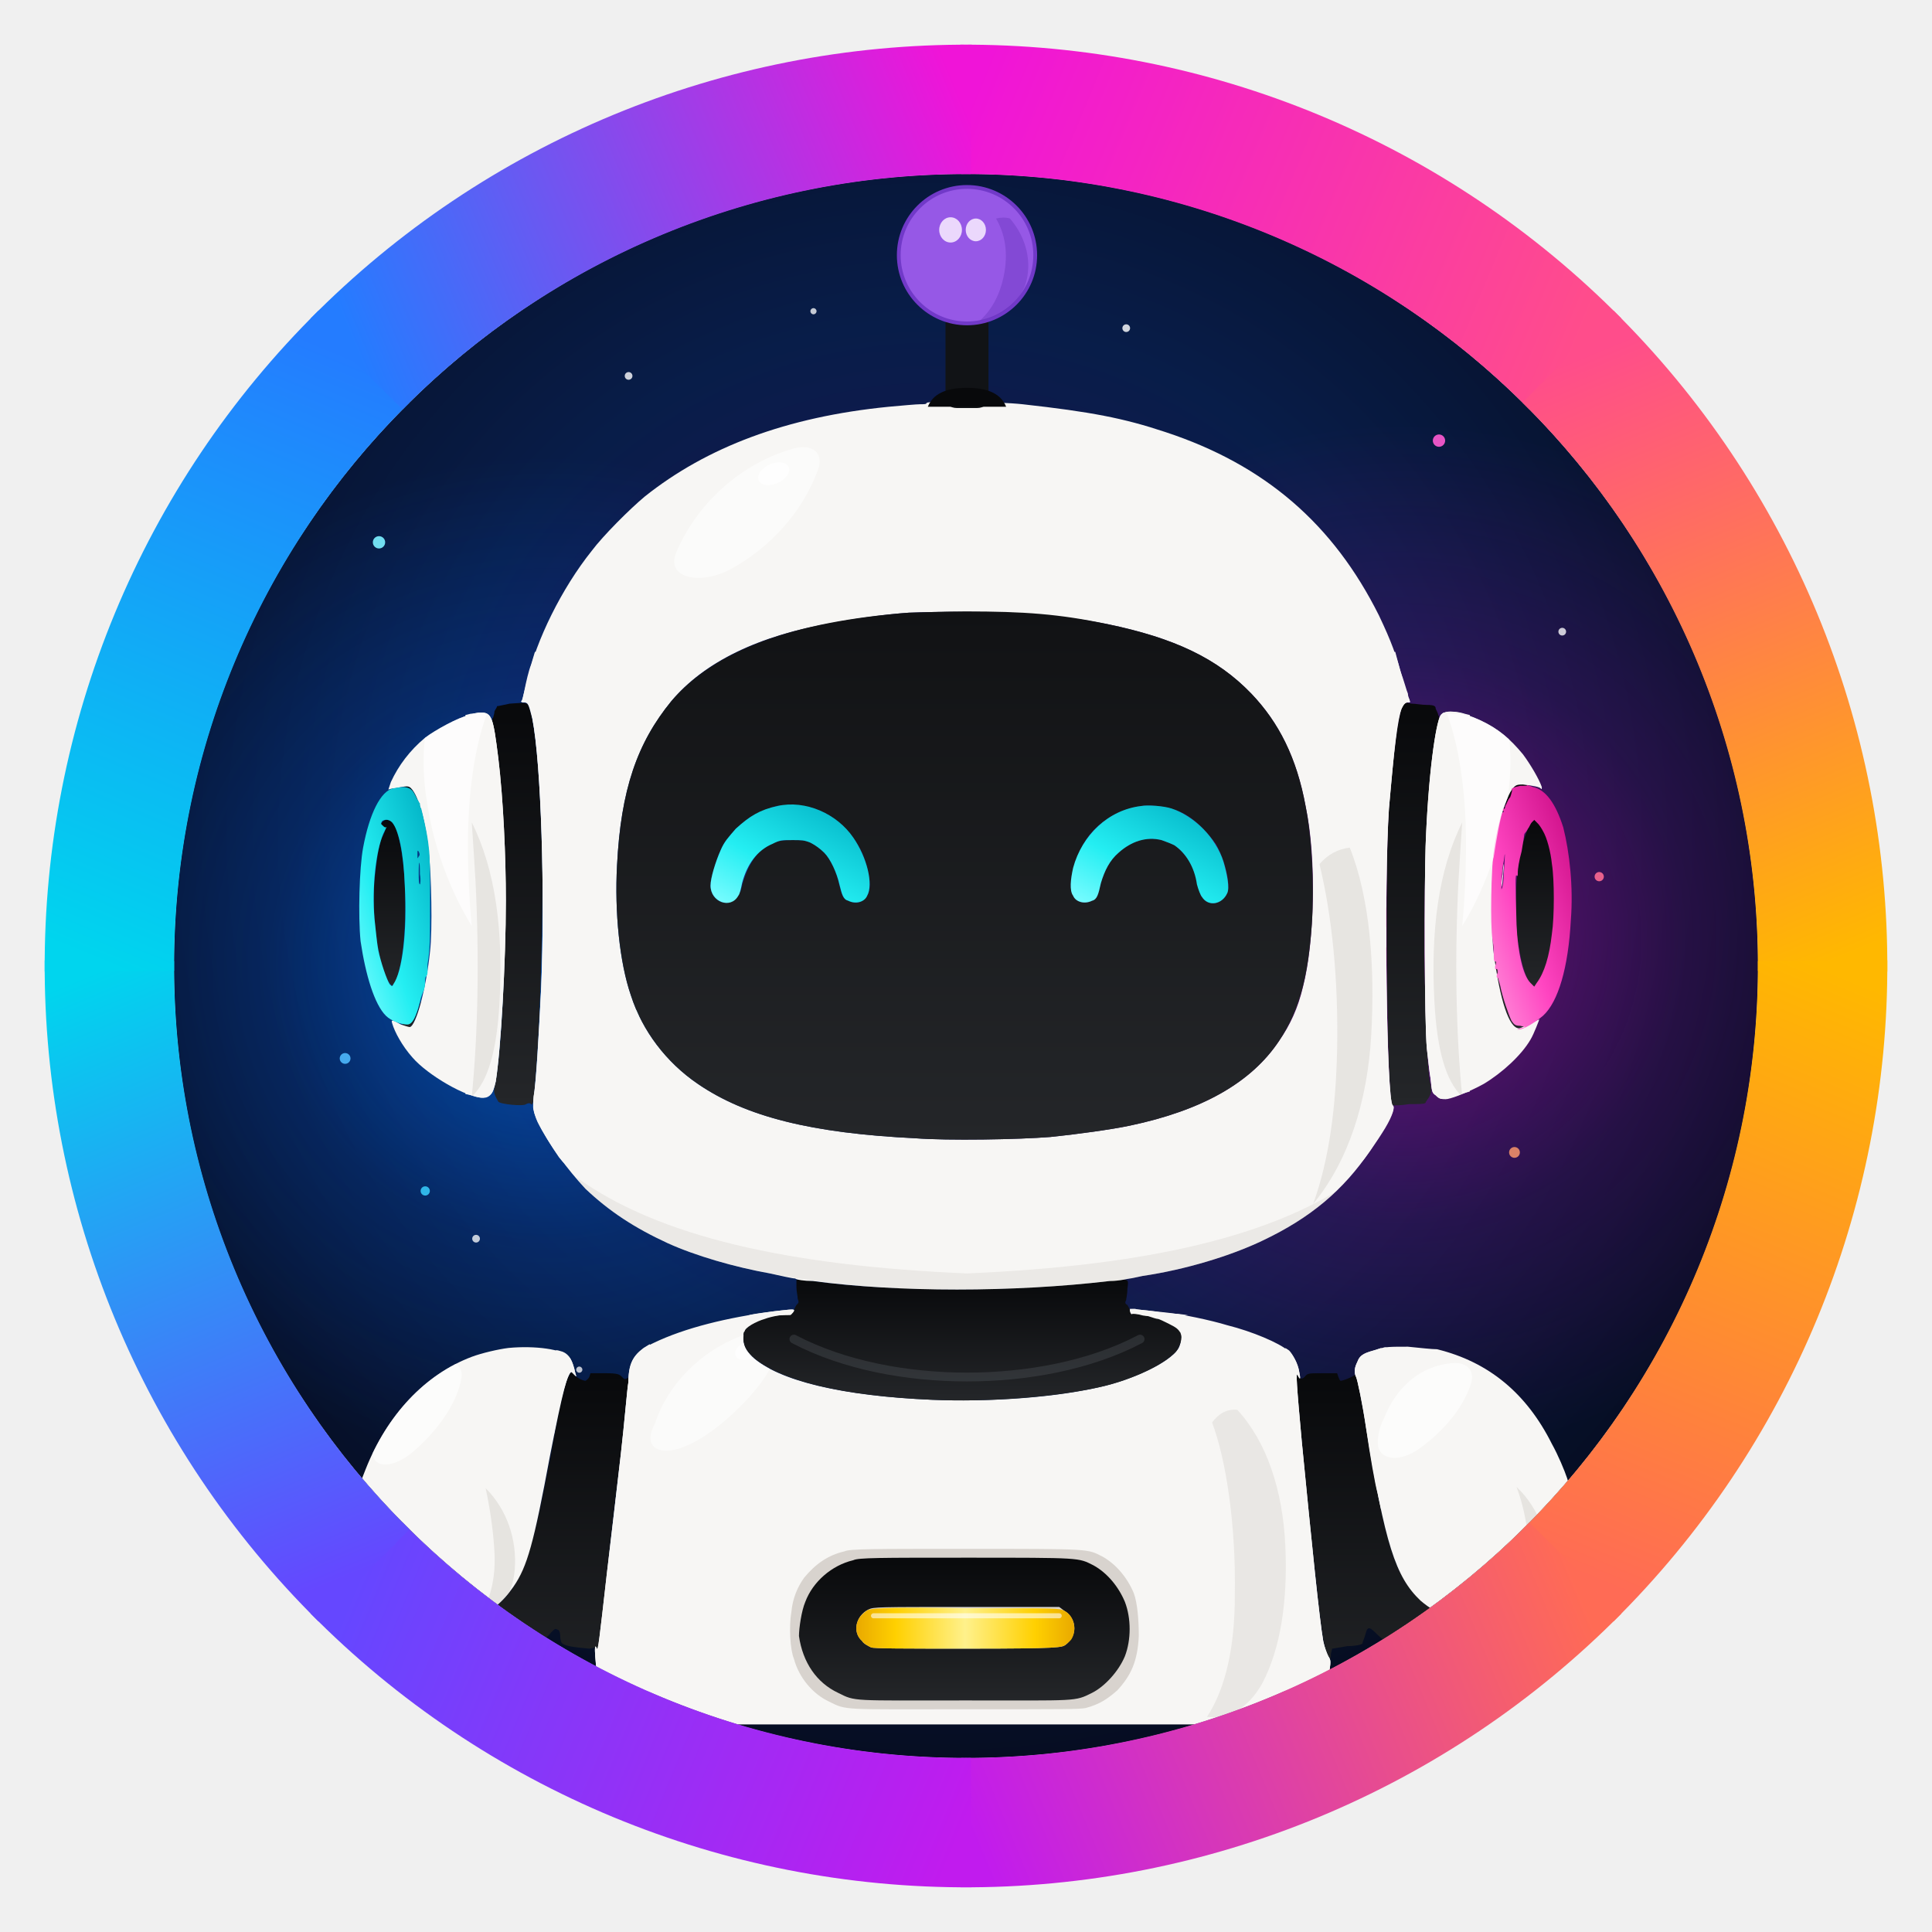
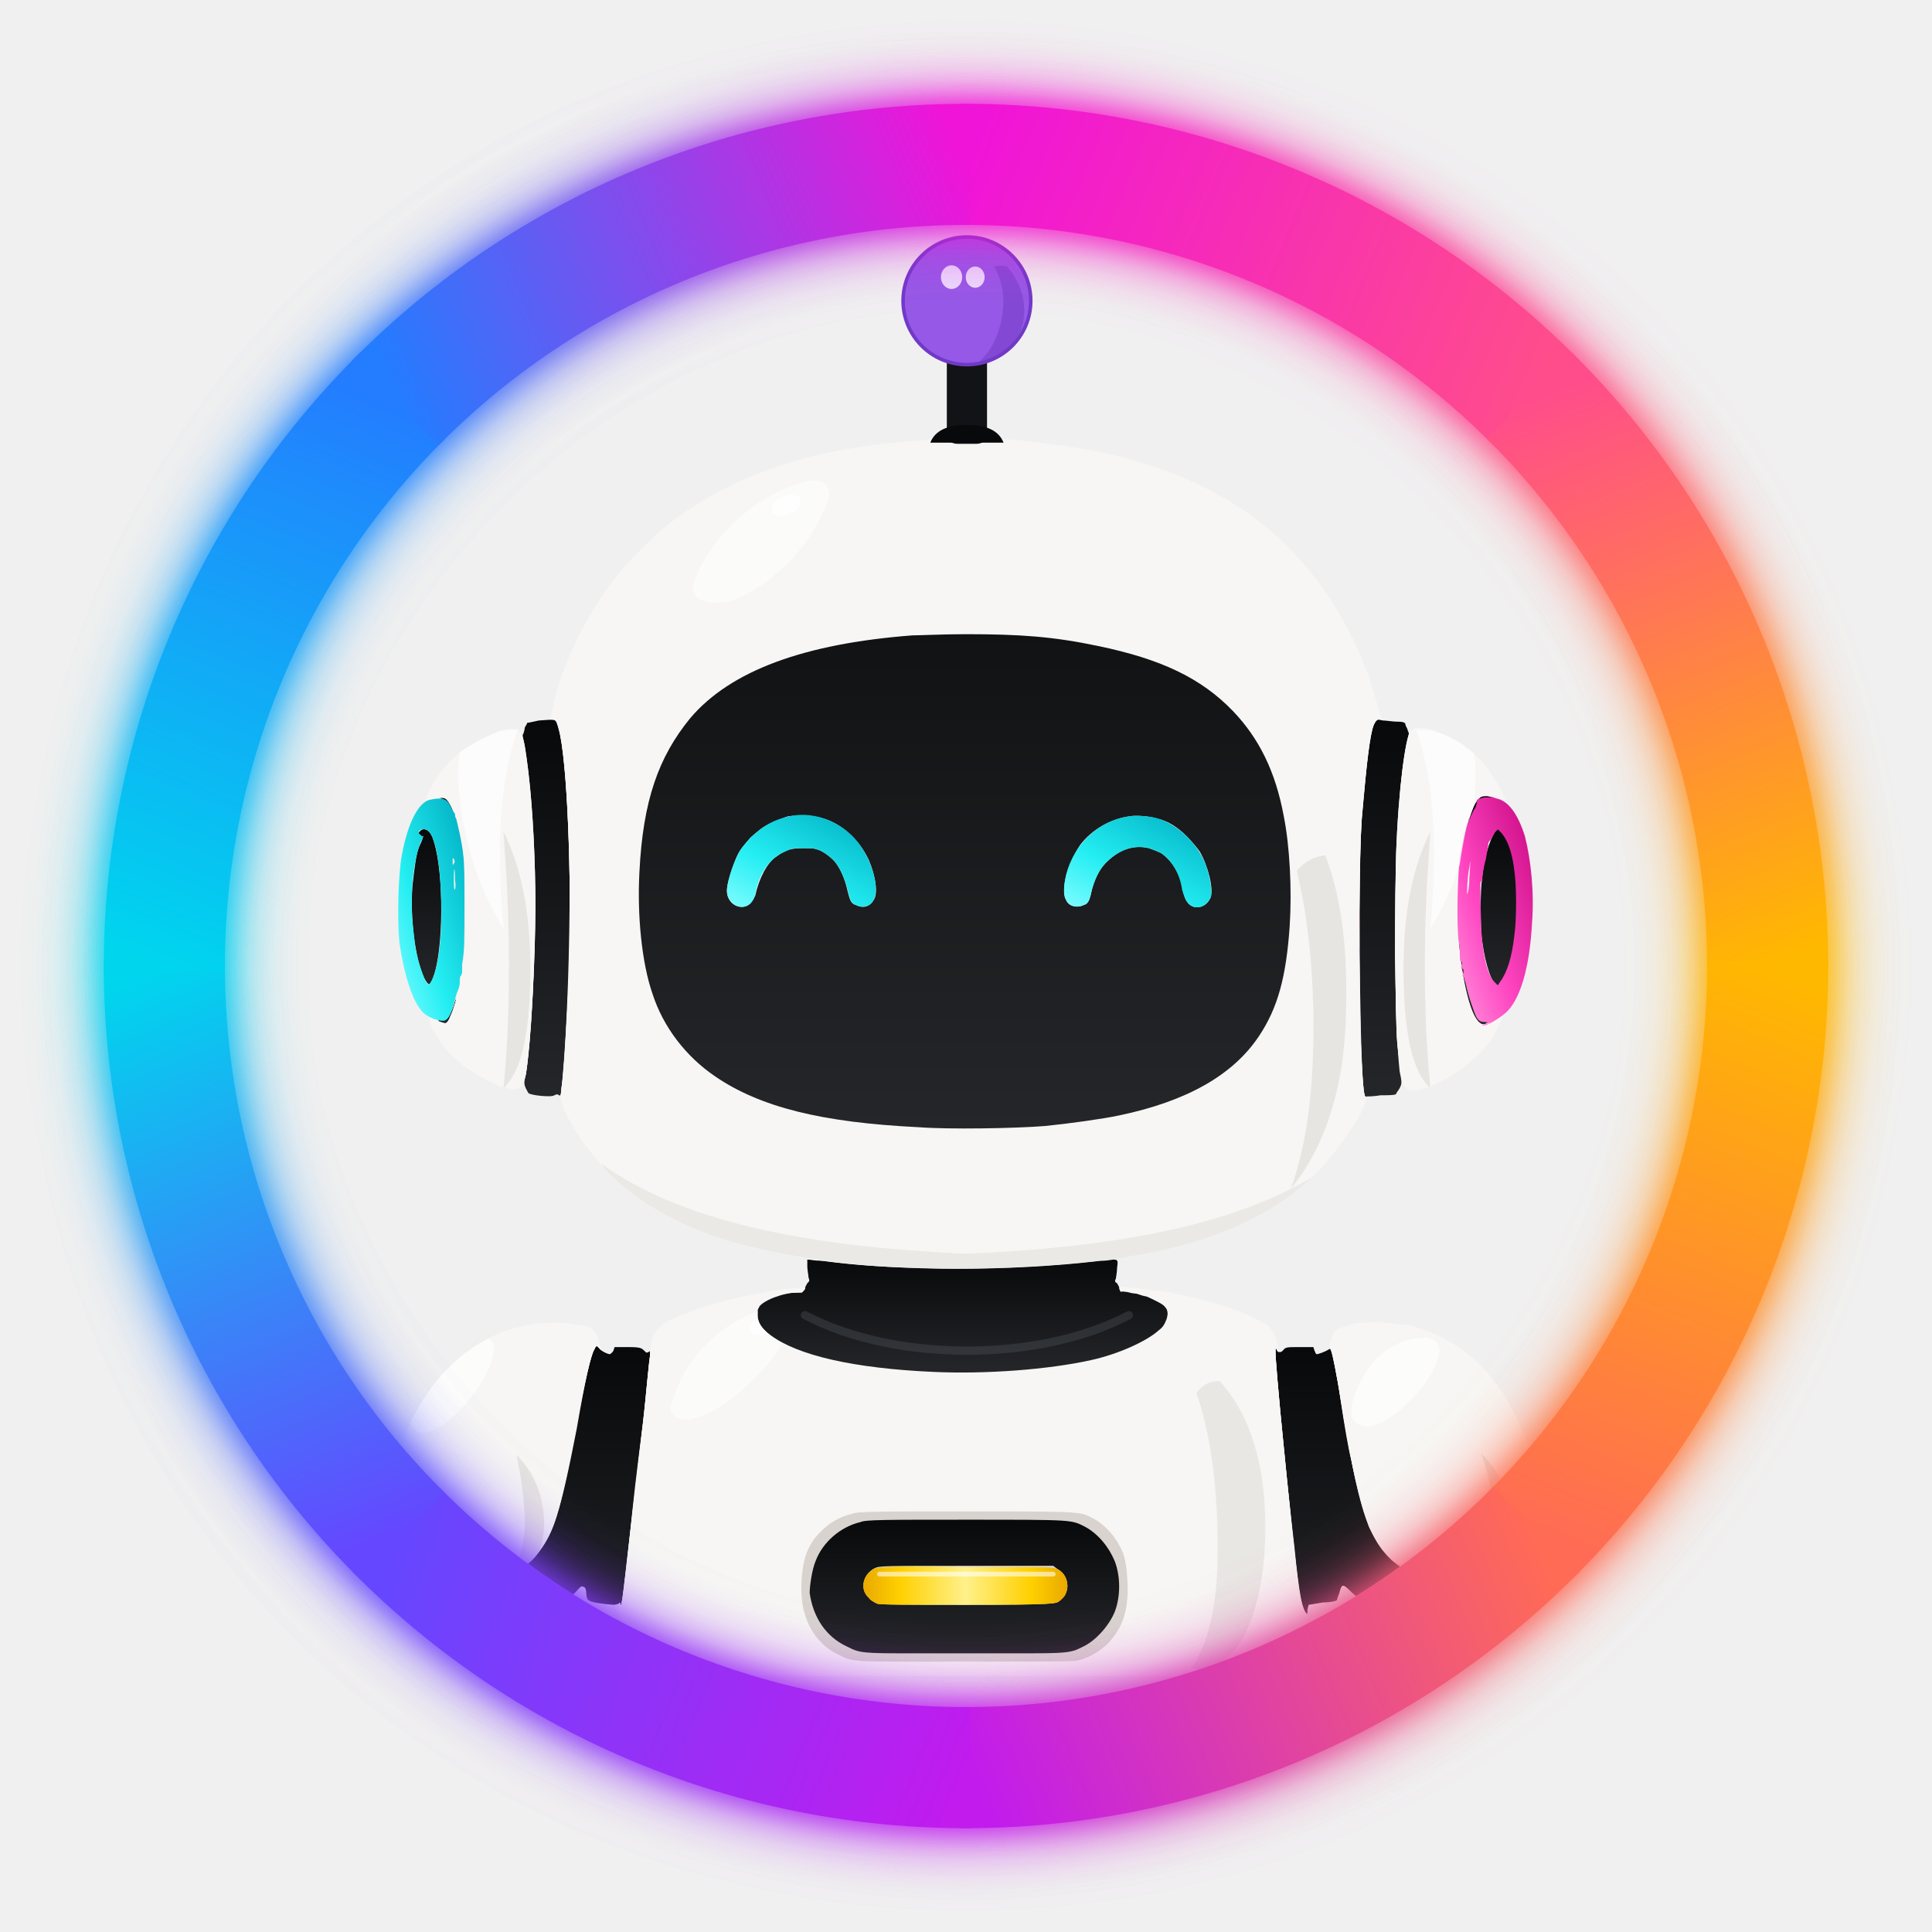
- <svg xmlns="http://www.w3.org/2000/svg" version="1.1" width="1254" height="1254" viewBox="0 0 1254 1254" preserveAspectRatio="xMidYMid meet" role="img" aria-labelledby="title description" shape-rendering="geometricPrecision">
+ <svg xmlns="http://www.w3.org/2000/svg" version="1.1" width="1340" height="1340" viewBox="-43 -43 1340 1340" preserveAspectRatio="xMidYMid meet" role="img" aria-labelledby="title description" shape-rendering="geometricPrecision">
  <style id="smyklot-halo-settings">
    /* HALO SETTINGS — edit these values. */
+     #halo-interior-background {
+       /* The ground inside the ring. `none` leaves it transparent, so whatever the
+          mark stands on shows through and the ring reads as a window onto it;
+          `inline` paints it with one of the two settings below. */
+       display: none;
+     }
+ 
    #halo-interior-solid-color {
      /* Used whenever the optional space/stars group below is disabled. */
      color: #09152B;
    }

    #halo-space-background-art {
      /* Keep inline for space/stars; change to none for the solid color. */
      display: inline;
    }

    #solid-halo-ring {
      /* Used when the optional rainbow layer below is disabled. */
      color: #74777D;
    }

    .halo-ring-stroke {
      /* Recommended range: 24px–140px. */
      stroke-width: 84px;
+     }
+ 
+     .halo-ring-bloom {
+       /* The glow either side of the ring. It is the ring itself, blurred and laid
+          under it, so it spills outward onto the canvas and inward across the
+          interior in one pass. 0 turns it off. */
+       opacity: 1;
    }

    #rainbow-halo-ring { display: inline; }
    #solid-halo-ring { display: none; }
    </style>
  <defs id="paint-definitions">
+     <filter id="halo-ring-bloom-near" x="-15%" y="-15%" width="130%" height="130%" color-interpolation-filters="sRGB">
+       <feGaussianBlur stdDeviation="10" />
+     </filter>
+     <filter id="halo-ring-bloom-far" x="-25%" y="-25%" width="150%" height="150%" color-interpolation-filters="sRGB">
+       <feGaussianBlur stdDeviation="24" />
+     </filter>
    <linearGradient id="hardware-dark" x1="0%" y1="0%" x2="0%" y2="100%">
      <stop offset="0" stop-color="#242629" />
      <stop offset="1" stop-color="#08090B" />
    </linearGradient>
    <linearGradient id="face-dark" x1="0%" y1="0%" x2="0%" y2="100%">
      <stop offset="0" stop-color="#242629" />
      <stop offset="1" stop-color="#111214" />
    </linearGradient>
    <linearGradient id="cyan-accent" x1="5%" y1="0%" x2="95%" y2="100%">
      <stop offset="0" stop-color="#79FCFF" />
      <stop offset="0.38" stop-color="#24EEF2" />
      <stop offset="1" stop-color="#00AFC3" />
    </linearGradient>
    <linearGradient id="magenta-accent" x1="5%" y1="0%" x2="95%" y2="100%">
      <stop offset="0" stop-color="#FF91DB" />
      <stop offset="0.4" stop-color="#FF45C1" />
      <stop offset="1" stop-color="#C90A83" />
    </linearGradient>
    <linearGradient id="purple-accent" x1="0%" y1="0%" x2="100%" y2="100%">
      <stop offset="0" stop-color="#B979FF" />
      <stop offset="1" stop-color="#7D43D7" />
    </linearGradient>
    <linearGradient id="chest-light-paint" x1="0%" y1="0%" x2="100%" y2="0%">
      <stop offset="0" stop-color="#E9A900" />
      <stop offset="0.18" stop-color="#FFD000" />
      <stop offset="0.5" stop-color="#FFF18B" />
      <stop offset="0.82" stop-color="#FFD000" />
      <stop offset="1" stop-color="#E9A900" />
    </linearGradient>
    <clipPath id="head-shell-clip" clipPathUnits="userSpaceOnUse">
      <use href="#head-main-path-01" transform="translate(0 1254) scale(1 -1)" />
    </clipPath>
    <clipPath id="torso-shell-clip" clipPathUnits="userSpaceOnUse">
      <use href="#torso-main-path-01" transform="translate(0 1254) scale(1 -1)" />
    </clipPath>
    <clipPath id="shoulder-shell-clip" clipPathUnits="userSpaceOnUse">
      <use href="#shoulder-shells-path-02" transform="translate(0 1254) scale(1 -1)" />
      <use href="#shoulder-shells-path-03" transform="translate(0 1254) scale(1 -1)" />
    </clipPath>
    <clipPath id="ear-shell-clip" clipPathUnits="userSpaceOnUse">
      <use href="#ear-shells-path-01" transform="translate(0 1254) scale(1 -1)" />
      <use href="#ear-shells-path-02" transform="translate(0 1254) scale(1 -1)" />
      <use href="#ear-shells-path-03" transform="translate(0 1254) scale(1 -1)" />
      <use href="#ear-shells-path-04" transform="translate(0 1254) scale(1 -1)" />
    </clipPath>
    <clipPath id="halo-interior-clip" clipPathUnits="userSpaceOnUse">
      <circle cx="627" cy="627" r="514" />
    </clipPath>
    <radialGradient id="halo-space-background" cx="48%" cy="42%" r="68%">
      <stop offset="0" stop-color="#26105A" />
      <stop offset="0.48" stop-color="#081D49" />
      <stop offset="1" stop-color="#050713" />
    </radialGradient>
    <radialGradient id="halo-cyan-glow" cx="50%" cy="50%" r="50%">
      <stop offset="0" stop-color="#007CFF" stop-opacity="0.58" />
      <stop offset="0.55" stop-color="#006BFF" stop-opacity="0.18" />
      <stop offset="1" stop-color="#006BFF" stop-opacity="0" />
    </radialGradient>
    <radialGradient id="halo-magenta-glow" cx="50%" cy="50%" r="50%">
      <stop offset="0" stop-color="#E600B8" stop-opacity="0.5" />
      <stop offset="0.55" stop-color="#C400A4" stop-opacity="0.16" />
      <stop offset="1" stop-color="#C400A4" stop-opacity="0" />
    </radialGradient>
    <linearGradient id="halo-rainbow-gradient-01" gradientUnits="userSpaceOnUse" x1="627.000" y1="71.000" x2="1020.151" y2="233.849">
      <stop offset="0" stop-color="#F014D8" />
      <stop offset="1" stop-color="#FF4D8B" />
    </linearGradient>
    <linearGradient id="halo-rainbow-gradient-02" gradientUnits="userSpaceOnUse" x1="1020.151" y1="233.849" x2="1183.000" y2="627.000">
      <stop offset="0" stop-color="#FF4D8B" />
      <stop offset="1" stop-color="#FFB800" />
    </linearGradient>
    <linearGradient id="halo-rainbow-gradient-03" gradientUnits="userSpaceOnUse" x1="1183.000" y1="627.000" x2="1020.151" y2="1020.151">
      <stop offset="0" stop-color="#FFB800" />
      <stop offset="1" stop-color="#FF6B55" />
    </linearGradient>
    <linearGradient id="halo-rainbow-gradient-04" gradientUnits="userSpaceOnUse" x1="1020.151" y1="1020.151" x2="627.000" y2="1183.000">
      <stop offset="0" stop-color="#FF6B55" />
      <stop offset="1" stop-color="#C11BEE" />
    </linearGradient>
    <linearGradient id="halo-rainbow-gradient-05" gradientUnits="userSpaceOnUse" x1="627.000" y1="1183.000" x2="233.849" y2="1020.151">
      <stop offset="0" stop-color="#C11BEE" />
      <stop offset="1" stop-color="#6547FF" />
    </linearGradient>
    <linearGradient id="halo-rainbow-gradient-06" gradientUnits="userSpaceOnUse" x1="233.849" y1="1020.151" x2="71.000" y2="627.000">
      <stop offset="0" stop-color="#6547FF" />
      <stop offset="1" stop-color="#00D5EE" />
    </linearGradient>
    <linearGradient id="halo-rainbow-gradient-07" gradientUnits="userSpaceOnUse" x1="71.000" y1="627.000" x2="233.849" y2="233.849">
      <stop offset="0" stop-color="#00D5EE" />
      <stop offset="1" stop-color="#247CFF" />
    </linearGradient>
    <linearGradient id="halo-rainbow-gradient-08" gradientUnits="userSpaceOnUse" x1="233.849" y1="233.849" x2="627.000" y2="71.000">
      <stop offset="0" stop-color="#247CFF" />
      <stop offset="1" stop-color="#F014D8" />
    </linearGradient>
  </defs>
  <g id="halo-interior-background" clip-path="url(#halo-interior-clip)">
    <circle id="halo-interior-solid-color" cx="627" cy="627" r="514" color="#09152B" fill="currentColor" />
    <g id="halo-space-background-art" display="inline">
      <circle cx="627" cy="627" r="514" fill="url(#halo-space-background)" />
      <circle cx="355" cy="625" r="330" fill="url(#halo-cyan-glow)" />
      <circle cx="910" cy="610" r="335" fill="url(#halo-magenta-glow)" />
      <g id="vector-starfield" stroke="none">
        <circle id="halo-star-01" cx="246" cy="352" r="4" fill="#7AEFFF" opacity="0.92" />
        <circle id="halo-star-02" cx="311" cy="487" r="2.5" fill="#FFFFFF" opacity="0.82" />
        <circle id="halo-star-03" cx="224" cy="687" r="3.5" fill="#4EBBFF" opacity="0.88" />
        <circle id="halo-star-04" cx="309" cy="804" r="2.5" fill="#FFFFFF" opacity="0.76" />
        <circle id="halo-star-05" cx="408" cy="244" r="2.5" fill="#FFFFFF" opacity="0.8" />
        <circle id="halo-star-06" cx="465" cy="354" r="3" fill="#55B8FF" opacity="0.84" />
        <circle id="halo-star-07" cx="528" cy="202" r="2" fill="#FFFFFF" opacity="0.76" />
        <circle id="halo-star-08" cx="625" cy="276" r="3.5" fill="#A785FF" opacity="0.85" />
        <circle id="halo-star-09" cx="731" cy="213" r="2.5" fill="#FFFFFF" opacity="0.82" />
        <circle id="halo-star-10" cx="812" cy="319" r="3" fill="#FF7FDD" opacity="0.84" />
        <circle id="halo-star-11" cx="934" cy="286" r="4" fill="#FF5BD3" opacity="0.9" />
        <circle id="halo-star-12" cx="1014" cy="410" r="2.5" fill="#FFFFFF" opacity="0.78" />
        <circle id="halo-star-13" cx="1038" cy="569" r="3" fill="#FF6A93" opacity="0.88" />
        <circle id="halo-star-14" cx="983" cy="748" r="3.5" fill="#FF9B6B" opacity="0.82" />
        <circle id="halo-star-15" cx="899" cy="877" r="2.5" fill="#FFFFFF" opacity="0.78" />
        <circle id="halo-star-16" cx="785" cy="956" r="3" fill="#C17BFF" opacity="0.82" />
        <circle id="halo-star-17" cx="638" cy="1032" r="2.5" fill="#FFFFFF" opacity="0.75" />
        <circle id="halo-star-18" cx="502" cy="970" r="3.5" fill="#5BA8FF" opacity="0.84" />
        <circle id="halo-star-19" cx="376" cy="889" r="2" fill="#FFFFFF" opacity="0.74" />
        <circle id="halo-star-20" cx="276" cy="773" r="3" fill="#38CFFF" opacity="0.84" />
        <circle id="halo-star-21" cx="542" cy="516" r="2" fill="#FFFFFF" opacity="0.68" />
        <circle id="halo-star-22" cx="708" cy="470" r="2.5" fill="#D7C5FF" opacity="0.74" />
        <circle id="halo-star-23" cx="864" cy="565" r="2" fill="#FFB4EB" opacity="0.76" />
        <circle id="halo-star-24" cx="413" cy="658" r="2.5" fill="#6CEAFF" opacity="0.76" />
        <circle id="halo-star-25" cx="751" cy="756" r="3" fill="#FFFFFF" opacity="0.78" />
      </g>
    </g>
  </g>
  <g id="halo-clipped-robot" clip-path="url(#halo-interior-clip)">
    <g id="halo-robot-artwork" transform="translate(113.5 91) scale(0.82)">
      <g id="shoulder-assemblies">
        <g transform="translate(0,1254) scale(1,-1)" fill="url(#hardware-dark)" stroke="none" id="arm-hardware">
          <path d="M312 276 c-3 -4 -8 -26 -15 -67 -14 -72 -20 -89 -34 -107 -12 -15 -34 -23 -55 -21 -17 1 -39 8 -50 15 l-3 3 -1 -2 c-1 -1 -3 -9 -6 -17 -5 -16 -6 -21 -3 -24 3 -3 2 -6 -2 -7 -2 0 -3 -2 -5 -8 -1 -3 -3 -8 -4 -10 -2 -3 -2 -4 -1 -6 4 -5 24 -13 51 -21 l13 -4 32 0 32 0 1 7 c0 4 1 7 0 9 -2 4 -1 5 2 6 3 1 4 3 7 9 4 12 10 27 11 31 1 2 1 2 3 2 3 0 9 4 13 9 3 3 3 3 5 2 1 0 2 -2 2 -5 0 -3 1 -6 2 -6 2 -2 10 -3 21 -4 2 0 4 1 5 1 1 1 1 1 1 -1 0 -6 3 10 7 50 5 49 5 49 13 112 2 22 4 43 5 47 0 6 0 6 -1 5 -2 -1 -2 -1 -4 1 -2 2 -3 3 -13 3 l-12 0 -1 -3 c-1 -2 -3 -3 -3 -3 -2 0 -8 3 -9 5 -1 3 -3 2 -4 -1z" id="arm-hardware-path-01" />
          <path d="M888 273 c0 -10 10 -114 16 -164 4 -41 7 -54 10 -56 1 -1 1 -1 1 2 0 2 1 4 1 5 1 0 6 1 12 2 6 0 11 1 12 2 0 1 1 3 2 6 2 8 3 8 10 1 3 -3 7 -6 8 -6 1 0 2 0 3 0 2 0 3 -3 5 -9 3 -10 9 -25 11 -29 1 -2 3 -4 4 -4 3 -1 5 -3 3 -6 -1 -3 -1 -4 0 -10 l1 -7 27 0 27 1 15 4 c8 2 21 6 29 9 15 5 31 12 31 14 0 1 -1 3 -2 5 -2 3 -3 6 -4 9 -1 3 -3 6 -5 8 -2 2 -4 4 -4 5 0 0 1 2 3 3 1 1 2 3 2 5 0 2 -4 14 -9 29 l-3 9 -4 -3 c-9 -5 -28 -12 -43 -15 -4 -1 -11 -1 -17 -1 -13 0 -21 2 -31 7 -13 7 -25 22 -32 37 -8 21 -14 46 -25 115 -3 17 -6 32 -6 33 -1 3 -1 3 -3 2 -3 -2 -9 -4 -10 -4 -1 0 -1 1 -2 3 l-1 3 -11 0 c-11 0 -12 0 -14 -2 -2 -3 -5 -3 -6 0 -1 2 -1 1 -1 -3z" id="arm-hardware-path-02" />
        </g>
        <g transform="translate(0,1254) scale(1,-1)" fill="#F7F6F4" stroke="none" id="shoulder-shells">
          <path d="M371 298 c-8 -6 -12 -13 -12 -27 -1 -5 -3 -31 -6 -57 -3 -26 -8 -69 -11 -94 -6 -53 -7 -62 -8 -60 -3 8 -1 -14 2 -33 1 -7 3 -16 3 -20 l1 -7 18 0 18 0 0 151 c0 82 0 150 0 150 0 0 -2 -1 -5 -3z" id="shoulder-shells-path-01" />
          <path d="M264 298 c-8 -1 -21 -4 -29 -7 -37 -14 -67 -46 -84 -89 -9 -22 -13 -39 -14 -58 -1 -20 3 -31 13 -41 14 -13 39 -22 64 -22 11 0 13 0 21 2 15 6 24 13 33 26 11 16 16 34 29 104 10 51 14 66 17 66 0 0 1 -1 2 -2 2 -2 2 -2 1 1 -1 5 -3 11 -5 13 -5 6 -27 9 -48 7z" id="shoulder-shells-path-02" />
          <path d="M952 297 c-10 -3 -14 -4 -16 -10 -2 -4 -3 -8 -1 -12 1 -2 5 -20 8 -41 15 -91 23 -117 43 -136 7 -6 15 -11 26 -14 5 -2 9 -2 18 -2 29 0 63 13 74 29 4 6 8 16 9 24 1 13 -4 38 -11 60 -2 6 -7 18 -12 27 -20 40 -50 65 -91 75 -4 0 -13 1 -23 2 -14 0 -18 0 -24 -2z" id="shoulder-shells-path-03" />
          <path d="M879 149 l0 -149 14 0 c7 0 13 0 13 0 0 1 2 9 3 18 2 10 4 21 5 25 1 7 1 8 -1 11 -1 2 -3 7 -4 12 -3 17 -9 76 -17 158 -4 44 -5 57 -3 52 2 -4 2 -2 1 3 -1 6 -5 14 -8 17 l-3 2 0 -149z" id="shoulder-shells-path-04" />
          <path d="M1114 32 c0 0 0 -1 1 -1 2 -2 0 -4 -7 -8 -9 -5 -32 -12 -53 -18 -9 -2 -16 -4 -16 -4 -1 -1 24 -1 55 -1 42 0 57 0 57 1 0 2 -7 15 -12 22 -5 7 -10 10 -19 10 -3 0 -6 0 -6 -1z" id="shoulder-shells-path-05" />
          <path d="M119 29 c-5 -3 -9 -8 -15 -19 l-5 -10 49 0 49 0 -7 2 c-32 10 -53 18 -57 23 -1 2 -1 2 0 3 2 2 1 3 -5 3 -3 0 -7 -1 -9 -2z" id="shoulder-shells-path-06" />
        </g>
      </g>
      <g id="torso-shell">
        <g transform="translate(0,1254) scale(1,-1)" fill="#F7F6F4" stroke="none" id="torso-main">
          <path d="M474 327 c-37 -5 -70 -13 -95 -25 -15 -7 -20 -14 -20 -31 -1 -5 -3 -31 -6 -57 -3 -26 -8 -69 -11 -94 -6 -53 -7 -62 -8 -60 -3 8 -1 -14 2 -33 1 -7 3 -16 3 -20 l1 -7 283 0 c156 0 283 0 283 0 0 1 2 9 3 18 2 10 4 21 5 25 1 7 1 8 -1 11 -1 2 -3 7 -4 12 -3 17 -9 76 -17 158 -4 44 -5 57 -3 52 2 -4 2 -2 1 3 -1 7 -5 14 -9 17 -7 6 -28 15 -48 20 -13 4 -37 9 -48 10 -18 2 -28 3 -29 3 0 -1 0 -2 0 -3 1 -1 2 -2 3 -1 1 0 4 -1 7 -2 3 0 8 -2 11 -3 6 -1 14 -5 17 -8 2 -2 3 -9 1 -13 -4 -10 -31 -24 -59 -31 -36 -9 -90 -13 -137 -11 -71 3 -121 15 -142 34 -5 5 -7 9 -7 14 0 6 1 7 7 11 7 4 13 6 30 8 1 0 4 4 3 4 0 1 -7 0 -16 -1z m241 -197 c19 -4 34 -20 39 -39 1 -4 1 -10 1 -15 0 -18 -5 -30 -17 -42 -7 -7 -13 -11 -24 -14 -6 -1 -14 -1 -88 -1 -66 0 -84 0 -88 1 -20 5 -36 19 -42 40 -2 7 -2 22 0 29 4 16 15 30 30 37 10 6 10 6 100 6 73 0 84 0 89 -2z" id="torso-main-path-01" />
          <path d="M949 296 c-8 -2 -11 -4 -13 -9 -2 -4 -3 -8 -1 -12 1 -2 5 -21 8 -41 3 -21 7 -44 9 -51 l3 -14 0 64 c0 36 0 65 0 65 0 0 -3 -1 -6 -2z" id="torso-main-path-02" />
          <path d="M300 263 l0 -34 3 16 c5 23 9 34 11 34 0 0 1 -1 2 -2 2 -2 2 -2 1 1 -2 10 -5 15 -10 17 -8 2 -7 6 -7 -32z" id="torso-main-path-03" />
        </g>
      </g>
      <g id="neck-assembly">
        <g transform="translate(0,1254) scale(1,-1)" fill="url(#hardware-dark)" stroke="none" id="neck-main">
          <path d="M492 346 c0 -3 1 -7 1 -9 1 -3 1 -3 -1 -5 -1 -2 -2 -3 -2 -5 -1 -1 -2 -2 -2 -2 -4 0 -16 -2 -21 -4 -7 -2 -16 -7 -16 -10 -1 0 -1 -3 -1 -6 0 -6 3 -11 11 -17 23 -17 70 -28 138 -31 44 -2 97 2 133 10 23 5 47 16 57 25 4 3 5 5 7 10 1 4 1 5 0 8 -2 3 -3 4 -9 7 -4 2 -8 4 -9 4 -1 0 -4 1 -7 2 -3 1 -8 2 -10 2 -3 0 -4 1 -5 2 0 2 -1 3 -2 5 -2 1 -2 2 -1 4 0 1 1 5 1 9 1 8 2 8 -16 6 -42 -5 -103 -8 -151 -6 -40 1 -61 3 -90 7 l-5 0 0 -6z" id="neck-main-path-01" />
        </g>
      </g>
      <g id="ear-modules">
        <g transform="translate(0,1254) scale(1,-1)" fill="url(#hardware-dark)" stroke="none" id="ear-hardware">
          <path d="M265 808 c-5 -1 -9 -2 -10 -2 0 -1 -1 -2 -2 -4 0 -2 -1 -4 -1 -5 -1 0 -1 -4 0 -8 4 -19 7 -56 9 -103 1 -26 1 -41 0 -70 -1 -51 -4 -88 -7 -107 -2 -8 -2 -9 2 -16 1 -2 20 -4 22 -2 2 1 3 1 4 0 1 -1 2 0 3 15 4 44 6 111 6 165 -1 67 -5 121 -11 135 -1 3 -2 3 -15 2z" id="ear-hardware-path-01" />
          <path d="M971 804 c-3 -8 -6 -31 -10 -77 -3 -46 -2 -183 1 -225 1 -11 1 -13 3 -12 1 0 6 0 12 1 6 0 12 0 13 1 0 1 2 3 3 5 2 4 2 5 0 14 -2 20 -3 39 -4 98 0 60 1 91 4 129 1 23 5 47 7 54 1 3 1 6 0 7 0 1 -1 3 -2 5 0 2 -1 3 -7 3 -4 0 -9 1 -12 1 l-6 1 -2 -5z" id="ear-hardware-path-02" />
          <path d="M1063 744 c-3 -1 -7 -6 -9 -13 -9 -25 -14 -69 -11 -108 3 -42 12 -72 21 -72 2 0 7 2 9 4 1 2 1 2 -1 3 -4 1 -8 5 -10 10 -3 5 -4 10 -7 20 -1 3 -2 6 -3 6 -2 -2 -2 0 -3 15 -1 3 -1 8 -2 10 0 2 -1 12 -2 21 -1 12 -1 17 0 22 0 4 1 9 1 13 0 10 4 33 6 39 1 2 2 5 2 6 0 1 2 4 4 6 2 2 3 4 2 5 0 2 3 6 8 9 3 1 4 2 3 3 -2 1 -5 2 -8 1z" id="ear-hardware-path-03" />
          <path d="M182 742 c4 -1 6 -3 8 -7 1 -2 1 -3 2 -3 0 1 -3 7 -5 9 -1 1 -3 2 -5 2 l-3 0 3 -1z" id="ear-hardware-path-04" />
          <path d="M1076 716 c-5 -3 -11 -21 -13 -39 -2 -13 -2 -46 0 -57 3 -20 8 -35 13 -36 7 -3 12 4 16 20 3 10 5 21 3 19 -1 -1 -1 -1 -1 0 0 2 0 2 -2 2 -1 -1 -1 0 -1 4 1 2 1 9 2 15 0 5 1 9 1 8 0 -1 1 -2 1 -1 1 0 2 -1 2 -2 1 -1 1 5 1 14 -1 18 -4 36 -9 45 -4 7 -9 10 -13 8z" id="ear-hardware-path-05" />
          <path d="M165 715 c-1 -1 -2 -2 -2 -3 1 0 0 -1 0 -2 -1 -1 -1 -1 -1 0 1 2 1 2 0 2 -1 -1 -1 -6 0 -6 1 0 1 -1 0 -2 -1 -1 -1 -3 -1 -4 0 -1 1 1 3 4 3 7 4 6 0 -2 -3 -7 -4 -17 -6 -34 -2 -26 2 -61 10 -78 4 -7 5 -7 8 2 8 22 9 86 0 114 -2 8 -7 12 -11 9z" id="ear-hardware-path-06" />
          <path d="M193 567 c-1 -3 -3 -7 -4 -9 -2 -3 -3 -3 -6 -3 -4 0 -4 -1 0 -3 3 -1 5 0 7 6 2 4 5 13 5 14 0 1 -1 -1 -2 -5z" id="ear-hardware-path-07" />
        </g>
        <g transform="translate(0,1254) scale(1,-1)" fill="#F7F6F4" stroke="none" id="ear-shells">
          <path d="M282 839 c-2 -5 -4 -14 -5 -19 -1 -5 -2 -10 -3 -10 0 -1 1 -1 2 -1 4 0 4 -2 7 -13 7 -36 10 -138 7 -212 -2 -40 -4 -76 -6 -87 0 -3 -1 -8 0 -11 1 -6 9 -21 20 -37 4 -5 5 -6 8 -6 l4 0 0 203 0 203 -15 0 -16 0 -3 -10z" id="ear-shells-path-01" />
          <path d="M939 647 c0 -111 0 -202 0 -202 1 0 13 17 19 27 6 10 8 17 6 18 -5 3 -7 177 -3 235 4 47 7 71 10 79 2 4 3 5 5 5 2 0 2 0 1 2 0 1 -1 3 -1 5 -1 2 -3 10 -6 18 l-4 15 -14 0 -13 0 0 -202z" id="ear-shells-path-02" />
          <path d="M1005 801 c-1 0 -2 -1 -3 -2 -4 -6 -10 -48 -12 -104 -1 -30 -1 -139 1 -160 1 -8 2 -19 3 -24 1 -10 1 -11 4 -13 3 -3 4 -3 9 -3 6 1 20 7 29 12 15 9 30 23 37 35 3 5 7 16 7 16 -1 0 -4 -2 -7 -3 -4 -2 -8 -4 -9 -4 -8 0 -15 22 -20 59 -2 13 -2 63 0 77 2 13 5 31 8 39 3 8 5 13 8 16 2 2 4 2 7 2 9 -1 13 -2 14 -3 1 -1 1 -1 1 1 -2 6 -9 18 -15 26 -10 12 -19 20 -34 27 -13 6 -23 8 -28 6z" id="ear-shells-path-03" />
          <path d="M233 799 c-9 -2 -27 -12 -35 -18 -12 -10 -21 -22 -27 -35 -1 -3 -2 -6 -2 -6 0 0 3 1 5 1 10 2 11 2 13 0 6 -6 12 -28 14 -51 2 -17 3 -61 1 -78 -3 -29 -11 -59 -16 -60 -1 0 -4 1 -7 2 -7 4 -8 4 -7 1 2 -7 8 -18 16 -27 12 -14 43 -32 56 -32 5 0 8 3 10 13 4 25 8 95 8 143 0 35 -2 80 -6 113 -4 32 -5 36 -14 36 -2 0 -7 -1 -9 -2z" id="ear-shells-path-04" />
          <path d="M1051 673 c-1 -5 -1 -9 -1 -10 1 0 2 17 2 18 0 1 -1 -3 -1 -8z" id="ear-shells-path-05" />
        </g>
        <g transform="translate(0,1254) scale(1,-1)" fill="url(#cyan-accent)" stroke="none" id="left-ear-cyan">
          <path d="M173 741 c-10 -2 -19 -20 -24 -47 -3 -16 -4 -54 -2 -74 4 -27 11 -50 20 -59 4 -4 12 -7 17 -7 4 0 7 6 10 18 1 5 3 9 3 9 0 0 1 3 1 5 0 3 0 6 1 6 0 0 1 2 1 3 0 1 0 4 0 7 2 11 2 20 2 50 0 21 0 35 -1 42 -1 11 -5 27 -6 31 -1 1 -1 3 -1 4 -1 1 -1 2 -2 3 0 0 -1 2 -2 4 -3 6 -7 7 -17 5z m-1 -27 c5 -6 9 -23 10 -50 2 -37 -2 -68 -9 -78 -1 -2 -1 -2 -3 0 -2 3 -7 17 -9 27 -1 5 -2 16 -3 25 -2 24 1 53 7 67 3 6 3 6 2 5 -1 0 -2 1 -3 2 -1 1 -1 1 0 3 3 2 6 1 8 -1z m21 -27 c-1 -2 -1 -2 -1 2 0 3 0 3 1 2 1 -2 1 -3 0 -4z m1 -14 c1 -5 0 -9 0 -8 -1 0 -1 4 -1 9 0 11 1 11 1 -1z" id="left-ear-cyan-path-01" />
        </g>
        <g transform="translate(0,1254) scale(1,-1)" fill="url(#magenta-accent)" stroke="none" id="right-ear-magenta">
          <path d="M1070 743 c0 0 -3 0 -5 0 -5 -1 -7 -2 -7 -3 1 0 0 -3 -1 -6 -2 -2 -3 -6 -4 -7 0 -2 -1 -3 -1 -2 -1 0 -1 0 -1 -1 1 -1 1 -2 0 -2 -1 0 -5 -16 -7 -30 -2 -14 -3 -59 -1 -71 1 -5 1 -11 1 -13 0 -2 0 -4 1 -4 1 0 1 -1 0 -4 0 -2 0 -3 1 -2 1 0 1 -1 1 -3 -1 -2 -1 -4 0 -4 0 1 1 -2 2 -6 2 -10 7 -24 9 -28 2 -3 3 -4 7 -4 l4 -1 -4 -1 c-3 -1 -3 -1 -1 -1 3 0 12 5 19 11 12 11 20 38 22 76 2 26 -1 53 -6 73 -6 19 -14 30 -24 32 -3 1 -5 2 -5 1z m13 -36 c3 -5 6 -16 7 -26 2 -12 2 -42 0 -55 -2 -18 -6 -31 -12 -39 l-2 -3 -3 3 c-6 6 -10 24 -11 46 -1 35 -1 40 0 39 1 -1 1 0 1 3 0 2 1 9 3 16 1 6 2 12 2 13 0 1 1 2 1 2 0 0 1 1 2 3 1 1 2 4 3 5 l2 2 3 -3 c1 -1 3 -4 4 -6z m-31 -32 c0 -7 -1 -13 -2 -14 0 -1 0 15 2 23 1 9 1 5 0 -9z" id="right-ear-magenta-path-01" />
          <path d="M958 639 c0 -7 1 -10 1 -7 0 4 0 10 0 14 0 3 -1 0 -1 -7z" id="right-ear-magenta-path-02" />
          <path d="M958 609 c0 -6 1 -8 1 -5 0 3 0 7 0 10 0 3 -1 1 -1 -5z" id="right-ear-magenta-path-03" />
        </g>
      </g>
      <g id="head-shell">
        <g transform="translate(0,1254) scale(1,-1)" fill="#F7F6F4" stroke="none" id="head-main">
          <path d="M595 1046 c0 -1 -2 -1 -5 -1 -3 0 -14 -1 -25 -2 -81 -8 -144 -32 -193 -71 -12 -10 -33 -31 -42 -43 -24 -30 -44 -71 -51 -102 -5 -20 -5 -18 -2 -18 3 0 4 -2 6 -13 7 -36 10 -138 7 -212 -2 -40 -4 -76 -6 -87 -1 -8 0 -13 3 -20 9 -18 24 -38 38 -53 19 -18 39 -31 65 -43 22 -10 53 -19 81 -24 9 -2 18 -4 20 -4 1 -1 7 -2 14 -2 67 -9 159 -9 235 0 8 0 15 2 16 2 1 0 5 1 10 2 34 5 70 16 95 28 38 18 64 40 85 71 14 21 21 34 18 36 -5 3 -7 177 -3 235 3 33 4 45 6 61 2 16 5 23 9 23 2 0 2 0 1 3 -1 1 -3 8 -5 15 -5 19 -9 30 -19 51 -36 72 -90 119 -169 145 -33 11 -59 16 -113 22 -18 2 -75 3 -76 1z m82 -167 c25 -2 40 -4 61 -8 53 -11 87 -27 114 -55 22 -23 36 -51 43 -89 9 -42 7 -108 -2 -143 -4 -17 -10 -30 -19 -43 -22 -33 -61 -55 -118 -67 -14 -3 -43 -7 -63 -9 -25 -2 -81 -3 -107 -1 -82 4 -134 17 -172 43 -25 17 -44 42 -53 70 -9 26 -13 66 -11 103 3 60 16 97 43 130 26 31 69 52 128 62 15 3 43 7 60 8 19 1 77 1 96 -1z" id="head-main-path-01" />
          <path d="M1005 801 c-1 0 -2 -1 -3 -2 -4 -6 -10 -48 -12 -104 -1 -30 -1 -139 1 -160 1 -8 2 -19 3 -24 1 -10 1 -11 4 -13 3 -3 4 -3 8 -3 3 1 8 2 12 4 l7 2 0 149 0 149 -4 1 c-6 2 -13 2 -16 1z" id="head-main-path-02" />
          <path d="M234 800 l-4 -1 0 -150 0 -150 5 -1 c8 -3 11 -2 14 0 3 2 3 4 5 11 4 25 8 95 8 143 0 35 -2 80 -6 113 -4 32 -5 36 -14 36 -2 0 -6 -1 -8 -1z" id="head-main-path-03" />
          <path d="M474 327 c-24 -3 -26 -4 -6 -4 9 1 17 1 19 1 1 0 4 4 3 4 0 1 -7 0 -16 -1z" id="head-main-path-04" />
          <path d="M756 328 c0 -2 1 -4 2 -3 1 0 4 0 7 -1 3 -1 12 -1 21 -1 l16 1 -8 1 c-5 0 -13 1 -19 2 -6 1 -12 1 -15 2 -2 0 -4 0 -4 -1z" id="head-main-path-05" />
        </g>
      </g>
      <g id="face-screen">
        <g transform="translate(0,1254) scale(1,-1)" fill="url(#face-dark)" stroke="none" id="face-main">
          <path d="M581 880 c-92 -7 -154 -30 -188 -70 -27 -33 -40 -70 -43 -130 -2 -37 2 -77 11 -103 9 -28 28 -53 53 -70 38 -26 90 -39 172 -43 26 -2 82 -1 107 1 20 2 49 6 63 9 57 12 96 34 118 67 16 24 23 50 26 93 2 31 0 68 -5 93 -7 38 -21 66 -43 89 -27 28 -61 44 -114 55 -38 8 -66 10 -112 10 -19 0 -39 -1 -45 -1z m-75 -155 c16 -5 30 -18 38 -35 6 -14 8 -29 4 -34 -4 -6 -9 -7 -15 -4 -4 1 -5 4 -7 12 -2 10 -7 21 -12 26 -3 3 -7 6 -11 8 -5 2 -7 2 -14 2 -10 0 -15 -1 -23 -7 -8 -5 -15 -19 -18 -33 -1 -2 -2 -4 -4 -6 -7 -8 -20 -2 -20 10 0 6 4 19 8 28 3 7 6 10 12 17 7 6 10 9 17 12 5 2 11 5 15 6 8 1 21 1 30 -2z m282 0 c9 -2 17 -7 25 -15 4 -4 9 -10 11 -13 7 -12 12 -32 9 -39 -4 -9 -15 -11 -20 -3 -1 1 -3 6 -3 10 -3 14 -10 25 -19 31 -2 1 -7 3 -10 4 -13 3 -24 -1 -34 -10 -7 -6 -11 -14 -14 -24 -2 -9 -3 -13 -7 -14 -6 -3 -13 -1 -15 4 -5 9 1 31 12 47 10 13 26 22 42 24 5 1 17 0 23 -2z" id="face-main-path-01" />
        </g>
      </g>
      <g id="face-expression">
        <g transform="translate(0,1254) scale(1,-1)" fill="url(#cyan-accent)" stroke="none" id="smiling-eyes">
          <path d="M477 727 c-14 -3 -22 -8 -33 -18 -6 -7 -9 -10 -12 -17 -4 -9 -8 -22 -8 -28 0 -13 16 -19 22 -8 1 1 2 5 3 10 4 15 12 26 24 31 6 3 7 3 16 3 7 0 9 0 14 -2 4 -2 8 -5 11 -8 5 -5 10 -16 12 -25 2 -8 3 -12 7 -13 6 -3 13 -1 15 4 5 9 0 30 -11 46 -13 19 -38 30 -60 25z" id="smiling-eyes-path-01" />
          <path d="M765 727 c-26 -3 -47 -23 -54 -49 -2 -9 -3 -18 0 -22 2 -5 9 -7 15 -4 4 1 5 5 7 14 3 10 7 18 14 24 10 9 22 13 34 10 3 -1 8 -3 10 -4 9 -6 16 -17 18 -31 1 -4 3 -9 4 -10 5 -8 16 -6 20 3 2 4 0 15 -3 25 -6 19 -23 36 -41 42 -6 2 -19 3 -24 2z" id="smiling-eyes-path-02" />
        </g>
      </g>
      <g id="antenna">
        <path id="antenna-stem" d="M610 205 V138 C610 130 617 125 627 125 C637 125 644 130 644 138 V205 C644 209 640 212 635 212 H619 C614 212 610 209 610 205 Z" fill="#111316" />
        <path id="antenna-base" d="M596 211 C600 201 610 196 627 196 C644 196 654 201 658 211 Z" fill="#08090B" />
        <circle id="antenna-ball" cx="627" cy="91" r="54" fill="#9658E6" stroke="#7139C8" stroke-width="3" />
        <path id="antenna-ball-shadow" d="M661 62 C674 77 679 97 673 115 C667 130 653 140 637 143 C647 134 653 122 656 108 C660 89 657 74 650 62 C654 61 658 61 661 62 Z" fill="#6530B7" opacity="0.38" />
        <g fill="#F6E9FF" stroke="none" id="antenna-highlights" opacity="0.88">
          <ellipse id="antenna-highlight-left" cx="614" cy="71" rx="9" ry="10" />
          <ellipse id="antenna-highlight-right" cx="634" cy="71" rx="8" ry="9" />
        </g>
      </g>
      <g id="chest-display">
        <g transform="translate(0,1254) scale(1,-1)" fill="#D8D3CE" stroke="none" id="chest-bezel">
          <path d="M530 137 c-13 -3 -23 -10 -32 -21 -5 -7 -9 -16 -10 -27 -2 -11 -1 -30 2 -37 4 -15 15 -28 28 -34 14 -7 10 -6 108 -6 81 0 89 0 95 1 11 3 17 7 25 14 11 12 16 23 17 43 0 12 -1 26 -4 34 -5 12 -14 23 -25 29 -12 6 -8 6 -108 6 -74 0 -92 0 -96 -2z m166 -53 c4 -2 7 -6 7 -8 0 -2 -5 -7 -8 -8 -2 -1 -25 -1 -69 -1 l-67 0 -4 2 c-3 2 -5 4 -6 5 -1 3 -1 3 1 6 1 1 4 3 7 4 3 2 7 2 70 2 60 0 66 -1 69 -2z" id="chest-bezel-path-01" />
        </g>
        <g transform="translate(0,1254) scale(1,-1)" fill="url(#hardware-dark)" stroke="none" id="chest-panel">
          <path d="M537 130 c-17 -4 -32 -17 -38 -33 -3 -7 -5 -21 -5 -27 3 -21 14 -37 31 -45 14 -7 10 -6 101 -6 89 0 86 -1 100 6 10 5 21 17 26 29 5 13 5 30 0 43 -5 12 -14 23 -25 29 -12 6 -9 6 -101 6 -68 0 -85 0 -89 -2z m167 -40 c5 -3 8 -8 8 -14 0 -5 -3 -10 -7 -13 -3 -2 -4 -3 -77 -3 -51 0 -75 0 -77 1 -2 1 -6 3 -7 5 -8 7 -5 20 5 25 4 2 8 2 78 2 l73 0 4 -3z" id="chest-panel-path-01" />
        </g>
        <g transform="translate(0,1254) scale(1,-1)" fill="url(#chest-light-paint)" stroke="none" id="chest-light">
          <path d="M550 91 c-2 0 -5 -3 -7 -5 -5 -6 -5 -15 1 -20 1 -2 5 -4 7 -5 2 -1 26 -1 77 -1 73 0 74 1 77 3 1 1 4 3 5 5 4 7 2 18 -6 22 -4 2 -4 2 -77 2 -56 1 -74 0 -77 -1z" id="chest-light-path-01" />
        </g>
      </g>
      <g id="shell-shadows">
        <g id="head-shell-shadows" clip-path="url(#head-shell-clip)">
          <path id="head-right-rim-shadow" d="M930 560 C946 600 950 654 947 708 C944 761 929 808 901 842 C914 806 919 765 920 719 C921 665 916 614 906 573 C913 565 921 561 930 560 Z" fill="#BEB8B1" opacity="0.28" />
          <path id="head-chin-shadow" d="M318 821 C383 868 486 891 627 897 C768 891 871 868 936 821 C908 871 811 906 627 913 C443 906 346 871 318 821 Z" fill="#C6C0B9" opacity="0.24" />
        </g>
        <g id="shoulder-shell-shadows" clip-path="url(#shoulder-shell-clip)">
          <path id="left-shoulder-shadow" d="M246 1067 C263 1084 271 1108 269 1132 C267 1153 256 1168 238 1174 C250 1157 254 1138 253 1118 C252 1099 249 1081 246 1067 Z" fill="#BEB8B1" opacity="0.3" />
          <path id="right-shoulder-shadow" d="M1062 1066 C1080 1083 1089 1108 1087 1134 C1085 1154 1074 1168 1056 1174 C1068 1156 1073 1137 1072 1116 C1071 1097 1067 1079 1062 1066 Z" fill="#BEB8B1" opacity="0.3" />
        </g>
        <g id="ear-shell-shadows" clip-path="url(#ear-shell-clip)">
          <path id="left-ear-shell-shadow" d="M235 540 C254 578 260 626 257 682 C255 720 248 745 235 757 C240 707 241 647 238 587 C237 570 236 554 235 540 Z" fill="#BEB8B1" opacity="0.28" />
          <path id="right-ear-shell-shadow" d="M235 540 C254 578 260 626 257 682 C255 720 248 745 235 757 C240 707 241 647 238 587 C237 570 236 554 235 540 Z" fill="#BEB8B1" opacity="0.28" transform="translate(1254 0) scale(-1 1)" />
        </g>
        <g id="torso-shell-shadows" clip-path="url(#torso-shell-clip)">
          <path id="torso-right-shadow" d="M841 1005 C864 1030 877 1068 879 1113 C881 1157 875 1194 861 1221 C850 1241 834 1250 817 1248 C832 1225 839 1192 839 1152 C840 1096 832 1044 821 1015 C826 1008 833 1004 841 1005 Z" fill="#BEB8B1" opacity="0.24" />
        </g>
      </g>
      <g id="shell-highlights">
        <g id="head-shell-highlights" clip-path="url(#head-shell-clip)">
          <path id="head-upper-left-glare" d="M397 326 C414 286 450 255 490 244 C505 240 514 248 509 261 C497 294 471 323 439 340 C416 352 388 347 397 326 Z" fill="#FFFFFF" opacity="0.56" />
          <ellipse id="head-crown-glint" cx="474" cy="264" rx="13" ry="8" transform="rotate(-24 474 264)" fill="#FFFFFF" opacity="0.72" />
        </g>
        <g id="shoulder-shell-highlights" clip-path="url(#shoulder-shell-clip)">
          <path id="left-shoulder-glare" d="M159 1025 C165 997 183 976 206 968 C219 964 228 969 227 979 C224 998 210 1019 191 1036 C176 1050 160 1052 157 1042 C155 1037 156 1030 159 1025 Z" fill="#FFFFFF" opacity="0.66" />
          <path id="right-shoulder-glare" d="M957 1012 C967 986 987 970 1011 968 C1023 967 1029 974 1026 984 C1020 1003 1005 1021 986 1035 C971 1046 957 1045 953 1036 C951 1030 953 1019 957 1012 Z" fill="#FFFFFF" opacity="0.66" />
        </g>
        <g id="ear-shell-highlights" clip-path="url(#ear-shell-clip)">
          <path id="left-ear-shell-glare" d="M198 473 C215 459 232 453 247 454 C237 481 232 518 232 557 C232 579 233 601 235 622 C222 601 211 575 204 547 C198 521 195 495 198 473 Z" fill="#FFFFFF" opacity="0.7" />
          <path id="right-ear-shell-glare" d="M198 473 C215 459 232 453 247 454 C237 481 232 518 232 557 C232 579 233 601 235 622 C222 601 211 575 204 547 C198 521 195 495 198 473 Z" fill="#FFFFFF" opacity="0.7" transform="translate(1254 0) scale(-1 1)" />
        </g>
        <g id="torso-shell-highlights" clip-path="url(#torso-shell-clip)">
          <path id="torso-upper-left-glare" d="M380 1016 C390 985 416 959 447 947 C463 941 476 946 476 956 C476 971 459 993 436 1013 C413 1033 389 1043 379 1034 C375 1030 376 1023 380 1016 Z" fill="#FFFFFF" opacity="0.56" />
          <ellipse id="torso-upper-left-glint" cx="454" cy="958" rx="11" ry="7" transform="rotate(-21 454 958)" fill="#FFFFFF" opacity="0.72" />
        </g>
        <path id="neck-rim-light" d="M490 949 C530 970 580 979 627 979 C674 979 724 970 764 949" fill="none" stroke="#565A60" stroke-width="7" stroke-linecap="round" opacity="0.34" />
        <path id="chest-light-reflection" d="M553 1168 H700" fill="none" stroke="#FFFFFF" stroke-width="4" stroke-linecap="round" opacity="0.58" />
      </g>
    </g>
  </g>
+   <defs id="halo-ring-geometry">
+     <circle id="solid-halo-arc" class="halo-ring-stroke" cx="627" cy="627" r="556" fill="none" stroke="currentColor" stroke-width="84" />
+     <g id="rainbow-halo-arcs">
+       <path id="rainbow-halo-segment-01" class="halo-ring-stroke" d="M623.604 71.010 A556 556 0 0 1 1022.546 236.258" fill="none" stroke="url(#halo-rainbow-gradient-01)" stroke-width="84" stroke-linecap="butt" />
+       <path id="rainbow-halo-segment-02" class="halo-ring-stroke" d="M1017.742 231.454 A556 556 0 0 1 1182.990 630.396" fill="none" stroke="url(#halo-rainbow-gradient-02)" stroke-width="84" stroke-linecap="butt" />
+       <path id="rainbow-halo-segment-03" class="halo-ring-stroke" d="M1182.990 623.604 A556 556 0 0 1 1017.742 1022.546" fill="none" stroke="url(#halo-rainbow-gradient-03)" stroke-width="84" stroke-linecap="butt" />
+       <path id="rainbow-halo-segment-04" class="halo-ring-stroke" d="M1022.546 1017.742 A556 556 0 0 1 623.604 1182.990" fill="none" stroke="url(#halo-rainbow-gradient-04)" stroke-width="84" stroke-linecap="butt" />
+       <path id="rainbow-halo-segment-05" class="halo-ring-stroke" d="M630.396 1182.990 A556 556 0 0 1 231.454 1017.742" fill="none" stroke="url(#halo-rainbow-gradient-05)" stroke-width="84" stroke-linecap="butt" />
+       <path id="rainbow-halo-segment-06" class="halo-ring-stroke" d="M236.258 1022.546 A556 556 0 0 1 71.010 623.604" fill="none" stroke="url(#halo-rainbow-gradient-06)" stroke-width="84" stroke-linecap="butt" />
+       <path id="rainbow-halo-segment-07" class="halo-ring-stroke" d="M71.010 630.396 A556 556 0 0 1 236.258 231.454" fill="none" stroke="url(#halo-rainbow-gradient-07)" stroke-width="84" stroke-linecap="butt" />
+       <path id="rainbow-halo-segment-08" class="halo-ring-stroke" d="M231.454 236.258 A556 556 0 0 1 630.396 71.010" fill="none" stroke="url(#halo-rainbow-gradient-08)" stroke-width="84" stroke-linecap="butt" />
+     </g>
+   </defs>
  <g id="solid-halo-ring" color="#74777D">
-     <circle class="halo-ring-stroke" cx="627" cy="627" r="556" fill="none" stroke="currentColor" stroke-width="84" />
+     <g class="halo-ring-bloom">
+       <use href="#solid-halo-arc" filter="url(#halo-ring-bloom-far)" opacity="0.7" />
+       <use href="#solid-halo-arc" filter="url(#halo-ring-bloom-far)" opacity="0.55" />
+       <use href="#solid-halo-arc" filter="url(#halo-ring-bloom-near)" opacity="0.9" />
+     </g>
+     <use href="#solid-halo-arc" />
  </g>
  <g id="rainbow-halo-ring" display="none">
-     <path id="rainbow-halo-segment-01" class="halo-ring-stroke" d="M623.604 71.010 A556 556 0 0 1 1022.546 236.258" fill="none" stroke="url(#halo-rainbow-gradient-01)" stroke-width="84" stroke-linecap="butt" />
-     <path id="rainbow-halo-segment-02" class="halo-ring-stroke" d="M1017.742 231.454 A556 556 0 0 1 1182.990 630.396" fill="none" stroke="url(#halo-rainbow-gradient-02)" stroke-width="84" stroke-linecap="butt" />
-     <path id="rainbow-halo-segment-03" class="halo-ring-stroke" d="M1182.990 623.604 A556 556 0 0 1 1017.742 1022.546" fill="none" stroke="url(#halo-rainbow-gradient-03)" stroke-width="84" stroke-linecap="butt" />
-     <path id="rainbow-halo-segment-04" class="halo-ring-stroke" d="M1022.546 1017.742 A556 556 0 0 1 623.604 1182.990" fill="none" stroke="url(#halo-rainbow-gradient-04)" stroke-width="84" stroke-linecap="butt" />
-     <path id="rainbow-halo-segment-05" class="halo-ring-stroke" d="M630.396 1182.990 A556 556 0 0 1 231.454 1017.742" fill="none" stroke="url(#halo-rainbow-gradient-05)" stroke-width="84" stroke-linecap="butt" />
-     <path id="rainbow-halo-segment-06" class="halo-ring-stroke" d="M236.258 1022.546 A556 556 0 0 1 71.010 623.604" fill="none" stroke="url(#halo-rainbow-gradient-06)" stroke-width="84" stroke-linecap="butt" />
-     <path id="rainbow-halo-segment-07" class="halo-ring-stroke" d="M71.010 630.396 A556 556 0 0 1 236.258 231.454" fill="none" stroke="url(#halo-rainbow-gradient-07)" stroke-width="84" stroke-linecap="butt" />
-     <path id="rainbow-halo-segment-08" class="halo-ring-stroke" d="M231.454 236.258 A556 556 0 0 1 630.396 71.010" fill="none" stroke="url(#halo-rainbow-gradient-08)" stroke-width="84" stroke-linecap="butt" />
+     <g class="halo-ring-bloom">
+       <use href="#rainbow-halo-arcs" filter="url(#halo-ring-bloom-far)" opacity="0.7" />
+       <use href="#rainbow-halo-arcs" filter="url(#halo-ring-bloom-far)" opacity="0.55" />
+       <use href="#rainbow-halo-arcs" filter="url(#halo-ring-bloom-near)" opacity="0.9" />
+     </g>
+     <use href="#rainbow-halo-arcs" />
  </g>
</svg>
